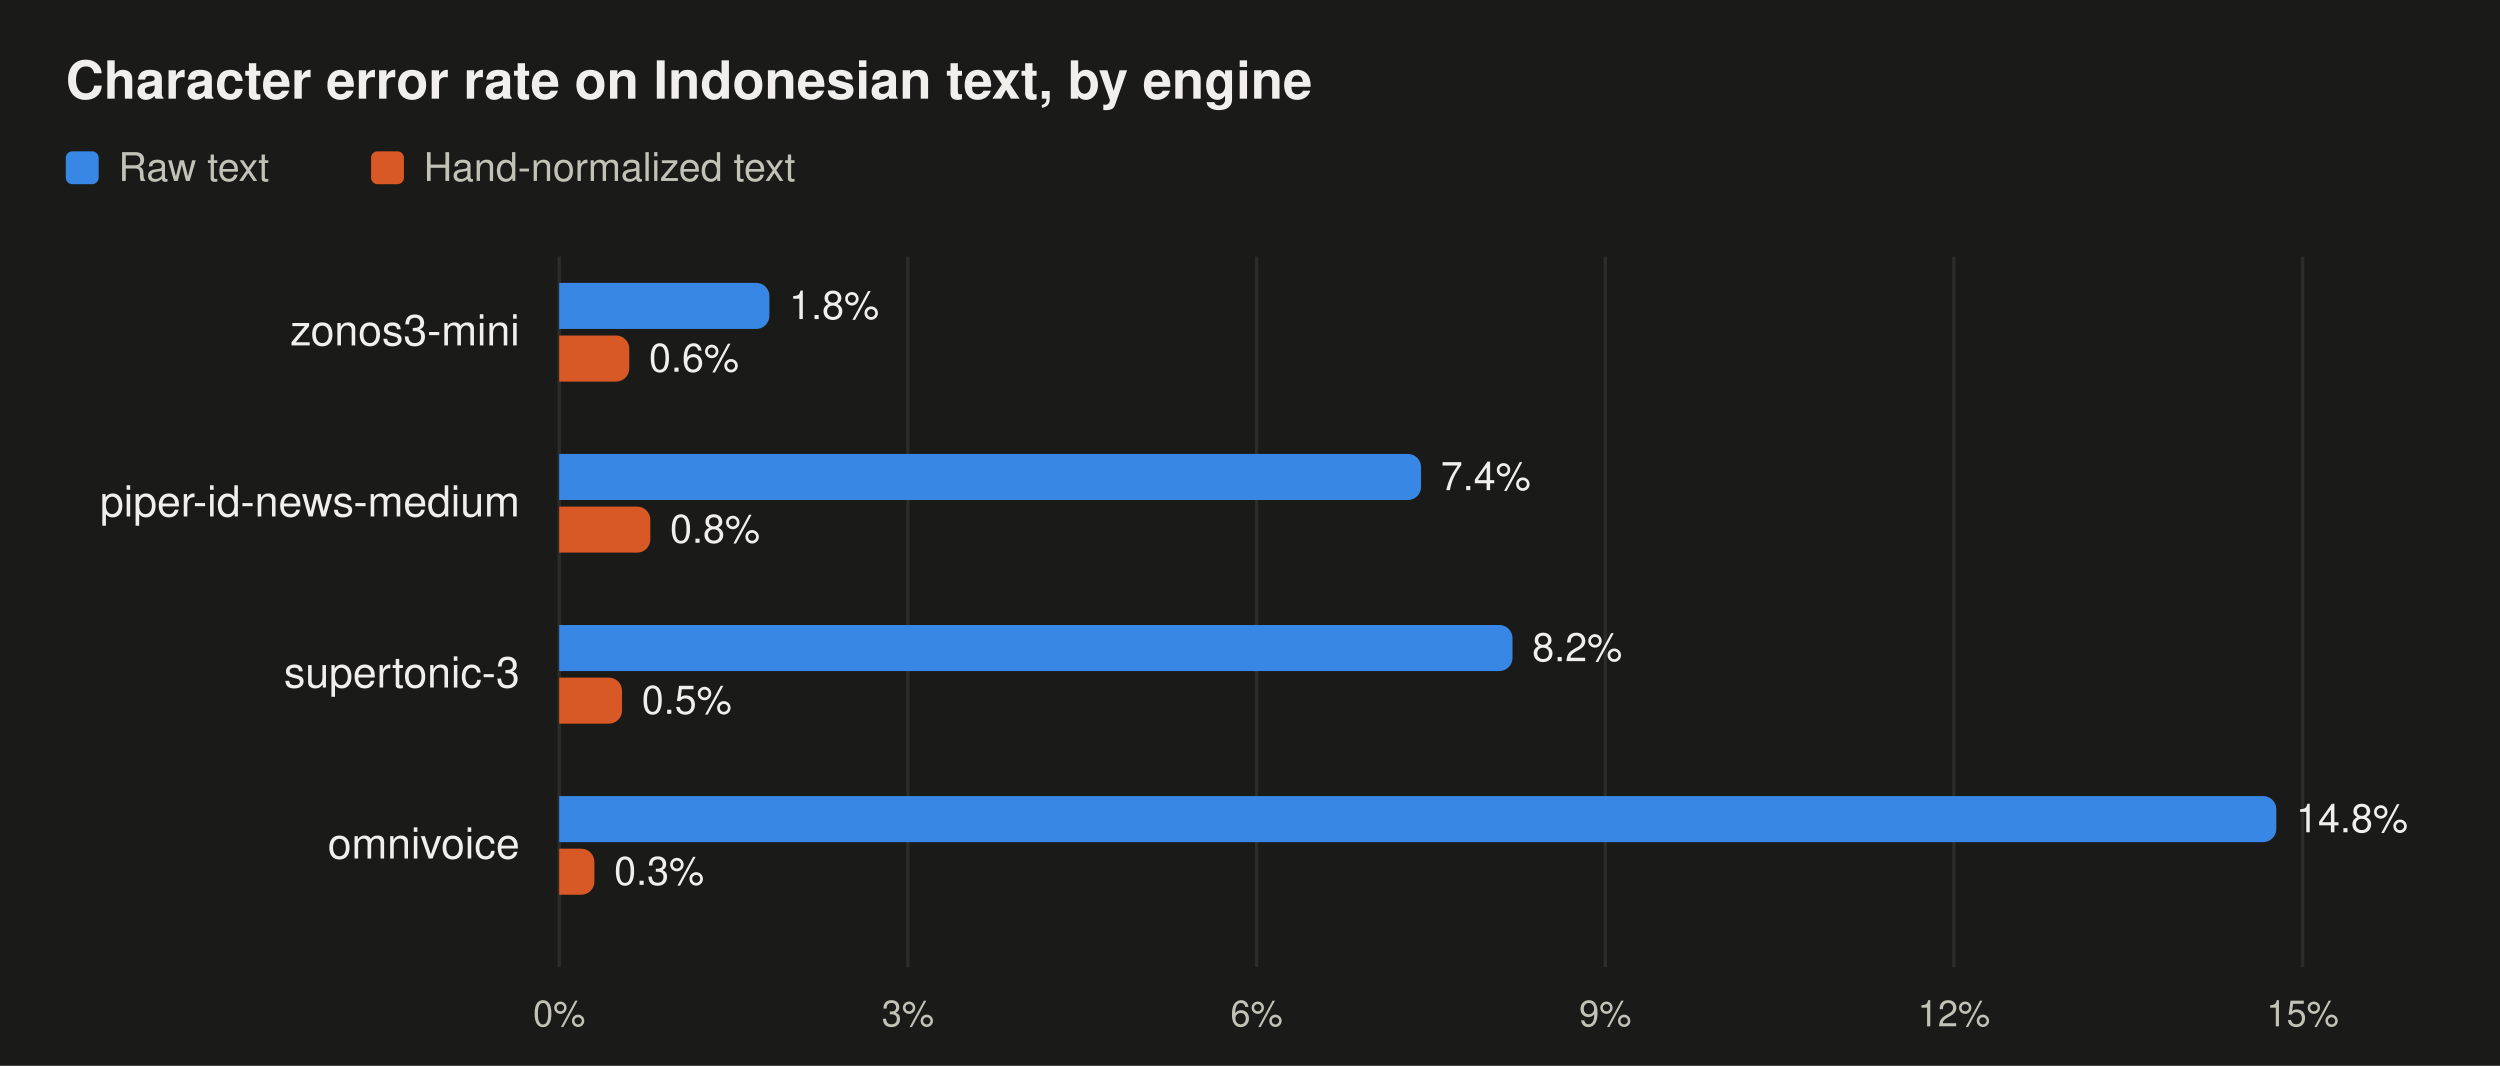
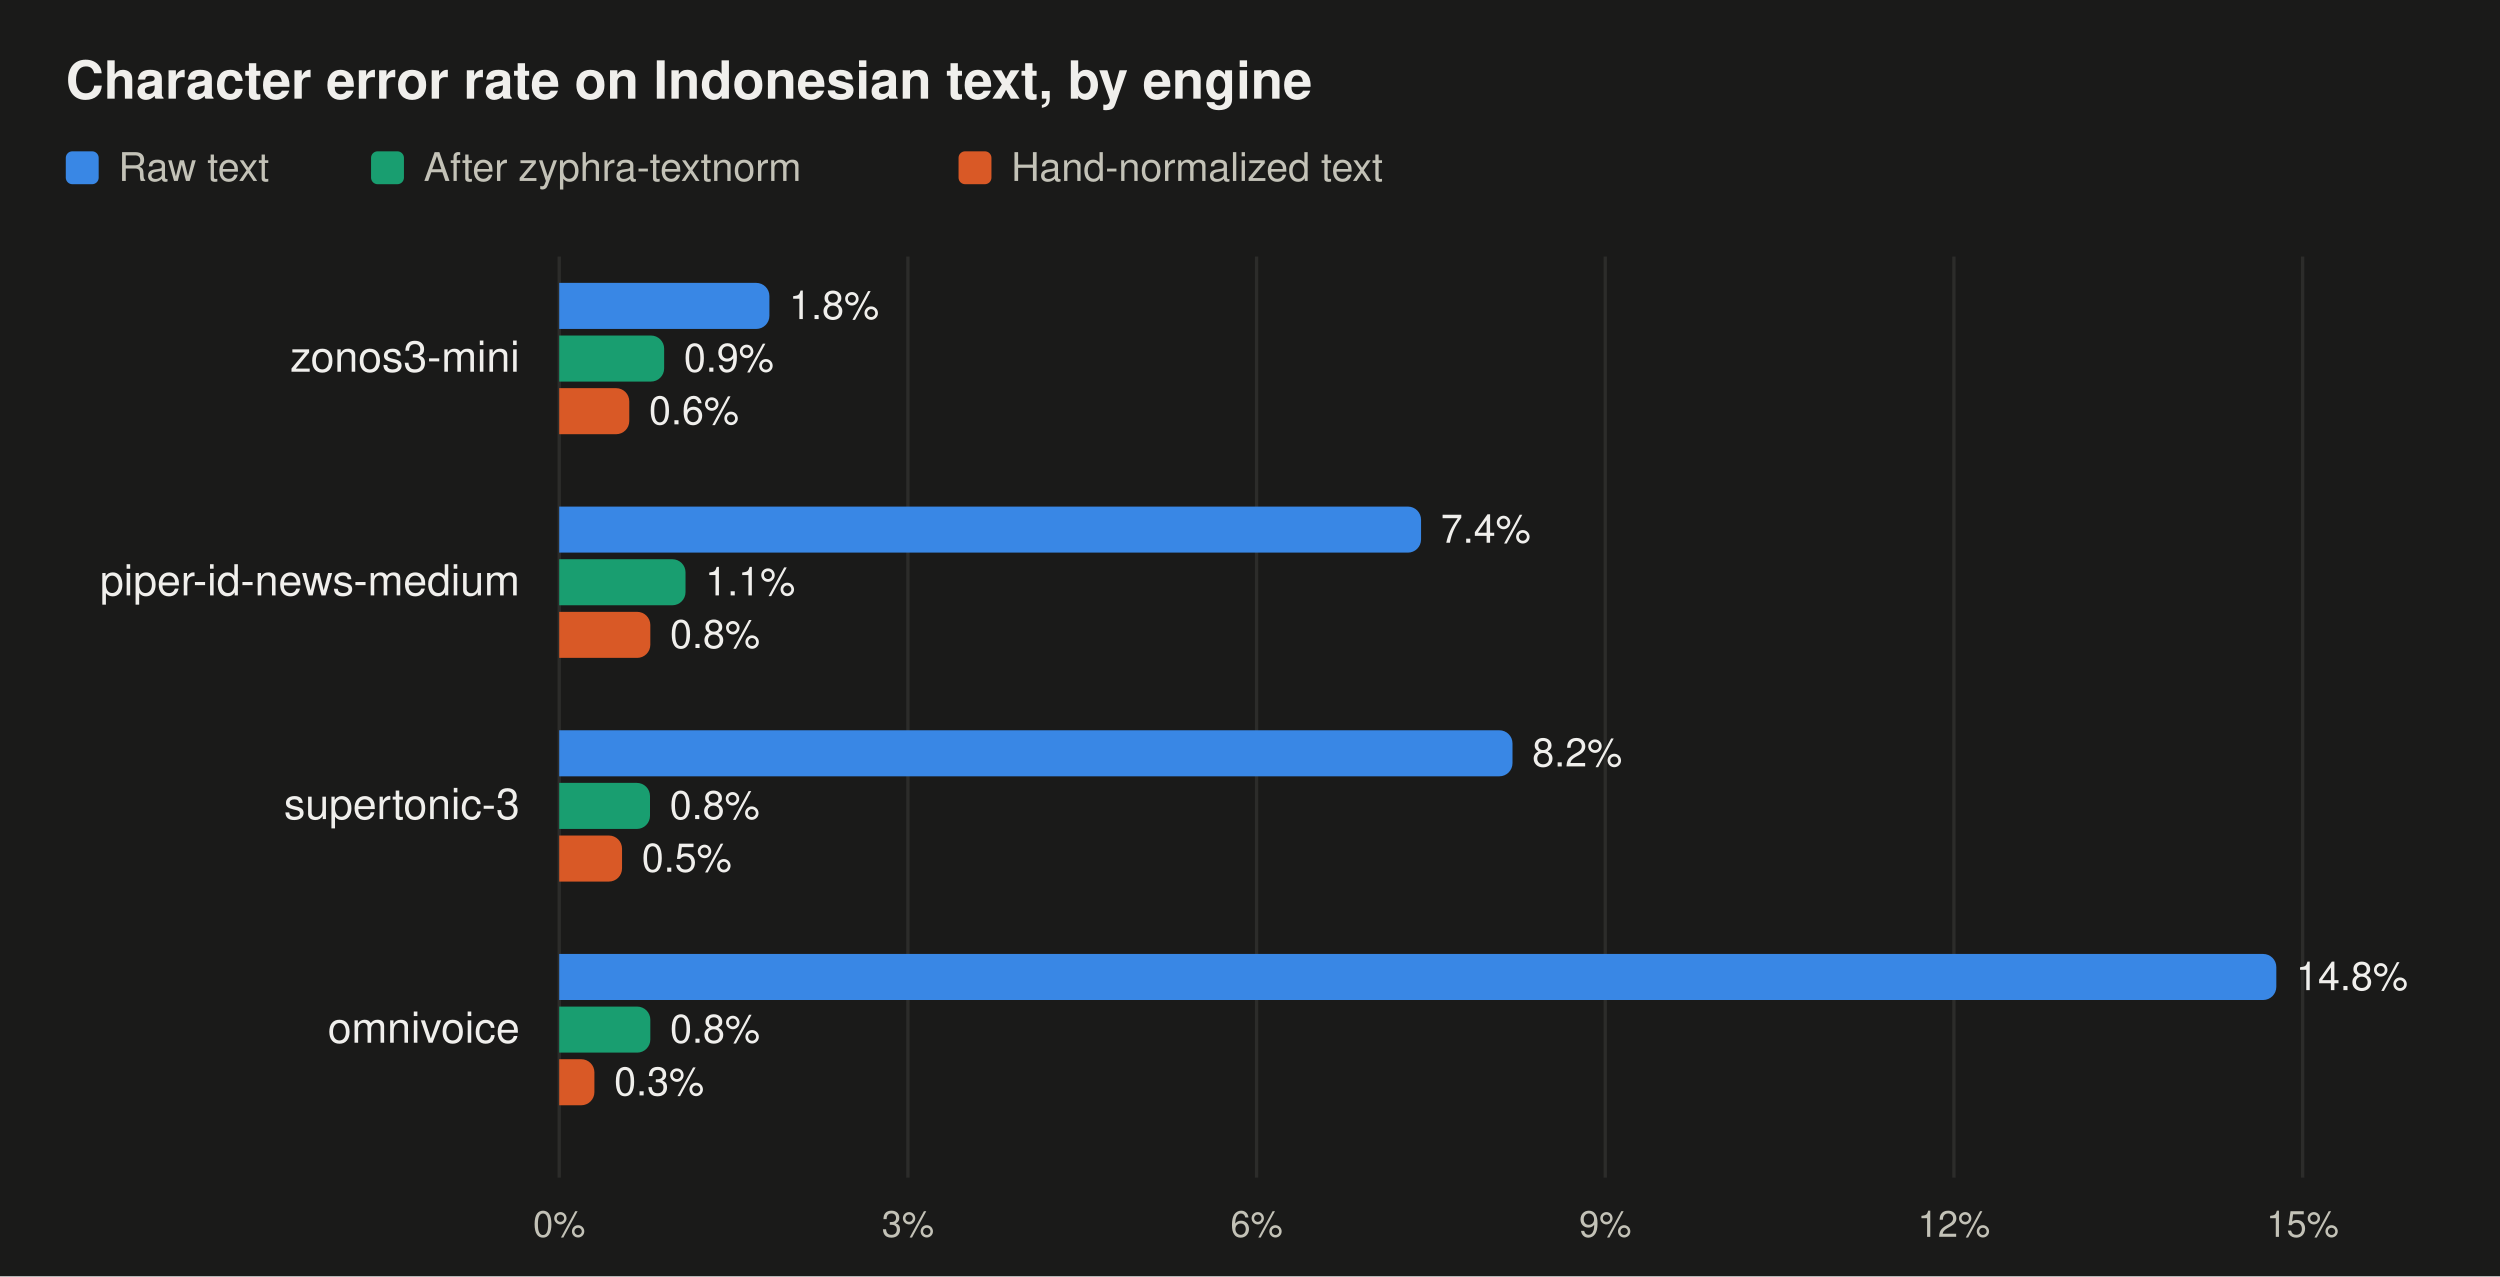
- <svg xmlns="http://www.w3.org/2000/svg" viewBox="0 0 760 324" width="760" height="324" role="img" aria-label="Character error rate per engine on raw and hand-normalized Indonesian text">
-   <rect width="760" height="324" fill="#1a1a19" />
+ <svg xmlns="http://www.w3.org/2000/svg" viewBox="0 0 760 388" width="760" height="388" role="img" aria-label="Character error rate per engine on raw, zyphra-textnorm and hand-normalized Indonesian text">
+   <rect width="760" height="388" fill="#1a1a19" />
  <text x="20" y="30" font-family="-apple-system, 'Segoe UI', Helvetica, Arial, sans-serif" font-size="16" font-weight="600" fill="#f0efec">Character error rate on Indonesian text, by engine</text>
  <rect x="20" y="46" width="10" height="10" rx="2" fill="#3987e5" />
  <text x="36" y="55" font-family="-apple-system, 'Segoe UI', Helvetica, Arial, sans-serif" font-size="12" fill="#c3c2b7">Raw text</text>
-   <rect x="112.8" y="46" width="10" height="10" rx="2" fill="#d95926" />
-   <text x="128.8" y="55" font-family="-apple-system, 'Segoe UI', Helvetica, Arial, sans-serif" font-size="12" fill="#c3c2b7">Hand-normalized text</text>
-   <line x1="170.0" y1="78" x2="170.0" y2="294" stroke="#2c2c2a" stroke-width="1" />
-   <text x="170.0" y="312" font-family="-apple-system, 'Segoe UI', Helvetica, Arial, sans-serif" font-size="11" text-anchor="middle" fill="#c3c2b7">0%</text>
-   <line x1="276.0" y1="78" x2="276.0" y2="294" stroke="#2c2c2a" stroke-width="1" />
-   <text x="276.0" y="312" font-family="-apple-system, 'Segoe UI', Helvetica, Arial, sans-serif" font-size="11" text-anchor="middle" fill="#c3c2b7">3%</text>
-   <line x1="382.0" y1="78" x2="382.0" y2="294" stroke="#2c2c2a" stroke-width="1" />
-   <text x="382.0" y="312" font-family="-apple-system, 'Segoe UI', Helvetica, Arial, sans-serif" font-size="11" text-anchor="middle" fill="#c3c2b7">6%</text>
-   <line x1="488.0" y1="78" x2="488.0" y2="294" stroke="#2c2c2a" stroke-width="1" />
-   <text x="488.0" y="312" font-family="-apple-system, 'Segoe UI', Helvetica, Arial, sans-serif" font-size="11" text-anchor="middle" fill="#c3c2b7">9%</text>
-   <line x1="594.0" y1="78" x2="594.0" y2="294" stroke="#2c2c2a" stroke-width="1" />
-   <text x="594.0" y="312" font-family="-apple-system, 'Segoe UI', Helvetica, Arial, sans-serif" font-size="11" text-anchor="middle" fill="#c3c2b7">12%</text>
-   <line x1="700.0" y1="78" x2="700.0" y2="294" stroke="#2c2c2a" stroke-width="1" />
-   <text x="700.0" y="312" font-family="-apple-system, 'Segoe UI', Helvetica, Arial, sans-serif" font-size="11" text-anchor="middle" fill="#c3c2b7">15%</text>
-   <text x="158" y="105.0" font-family="-apple-system, 'Segoe UI', Helvetica, Arial, sans-serif" font-size="13" text-anchor="end" fill="#f0efec">zonos3-mini</text>
+   <rect x="112.8" y="46" width="10" height="10" rx="2" fill="#199e70" />
+   <text x="128.8" y="55" font-family="-apple-system, 'Segoe UI', Helvetica, Arial, sans-serif" font-size="12" fill="#c3c2b7">After zyphra-textnorm</text>
+   <rect x="291.4" y="46" width="10" height="10" rx="2" fill="#d95926" />
+   <text x="307.4" y="55" font-family="-apple-system, 'Segoe UI', Helvetica, Arial, sans-serif" font-size="12" fill="#c3c2b7">Hand-normalized text</text>
+   <line x1="170.0" y1="78" x2="170.0" y2="358" stroke="#2c2c2a" stroke-width="1" />
+   <text x="170.0" y="376" font-family="-apple-system, 'Segoe UI', Helvetica, Arial, sans-serif" font-size="11" text-anchor="middle" fill="#c3c2b7">0%</text>
+   <line x1="276.0" y1="78" x2="276.0" y2="358" stroke="#2c2c2a" stroke-width="1" />
+   <text x="276.0" y="376" font-family="-apple-system, 'Segoe UI', Helvetica, Arial, sans-serif" font-size="11" text-anchor="middle" fill="#c3c2b7">3%</text>
+   <line x1="382.0" y1="78" x2="382.0" y2="358" stroke="#2c2c2a" stroke-width="1" />
+   <text x="382.0" y="376" font-family="-apple-system, 'Segoe UI', Helvetica, Arial, sans-serif" font-size="11" text-anchor="middle" fill="#c3c2b7">6%</text>
+   <line x1="488.0" y1="78" x2="488.0" y2="358" stroke="#2c2c2a" stroke-width="1" />
+   <text x="488.0" y="376" font-family="-apple-system, 'Segoe UI', Helvetica, Arial, sans-serif" font-size="11" text-anchor="middle" fill="#c3c2b7">9%</text>
+   <line x1="594.0" y1="78" x2="594.0" y2="358" stroke="#2c2c2a" stroke-width="1" />
+   <text x="594.0" y="376" font-family="-apple-system, 'Segoe UI', Helvetica, Arial, sans-serif" font-size="11" text-anchor="middle" fill="#c3c2b7">12%</text>
+   <line x1="700.0" y1="78" x2="700.0" y2="358" stroke="#2c2c2a" stroke-width="1" />
+   <text x="700.0" y="376" font-family="-apple-system, 'Segoe UI', Helvetica, Arial, sans-serif" font-size="11" text-anchor="middle" fill="#c3c2b7">15%</text>
+   <text x="158" y="113.0" font-family="-apple-system, 'Segoe UI', Helvetica, Arial, sans-serif" font-size="13" text-anchor="end" fill="#f0efec">zonos3-mini</text>
  <path d="M170,86 h59.9 a4.0,4.0 0 0 1 4.0,4.0 v6.0 a4.0,4.0 0 0 1 -4.0,4.0 h-59.9 z" fill="#3987e5" />
  <text x="239.9" y="97" font-family="-apple-system, 'Segoe UI', Helvetica, Arial, sans-serif" font-size="12" fill="#f0efec">1.8%</text>
-   <path d="M170,102 h17.3 a4.0,4.0 0 0 1 4.0,4.0 v6.0 a4.0,4.0 0 0 1 -4.0,4.0 h-17.3 z" fill="#d95926" />
-   <text x="197.3" y="113" font-family="-apple-system, 'Segoe UI', Helvetica, Arial, sans-serif" font-size="12" fill="#f0efec">0.6%</text>
-   <text x="158" y="157.0" font-family="-apple-system, 'Segoe UI', Helvetica, Arial, sans-serif" font-size="13" text-anchor="end" fill="#f0efec">piper-id-news-medium</text>
-   <path d="M170,138 h258.0 a4.0,4.0 0 0 1 4.0,4.0 v6.0 a4.0,4.0 0 0 1 -4.0,4.0 h-258.0 z" fill="#3987e5" />
-   <text x="438.0" y="149" font-family="-apple-system, 'Segoe UI', Helvetica, Arial, sans-serif" font-size="12" fill="#f0efec">7.4%</text>
-   <path d="M170,154 h23.7 a4.0,4.0 0 0 1 4.0,4.0 v6.0 a4.0,4.0 0 0 1 -4.0,4.0 h-23.7 z" fill="#d95926" />
-   <text x="203.7" y="165" font-family="-apple-system, 'Segoe UI', Helvetica, Arial, sans-serif" font-size="12" fill="#f0efec">0.8%</text>
-   <text x="158" y="209.0" font-family="-apple-system, 'Segoe UI', Helvetica, Arial, sans-serif" font-size="13" text-anchor="end" fill="#f0efec">supertonic-3</text>
-   <path d="M170,190 h285.8 a4.0,4.0 0 0 1 4.0,4.0 v6.0 a4.0,4.0 0 0 1 -4.0,4.0 h-285.8 z" fill="#3987e5" />
-   <text x="465.8" y="201" font-family="-apple-system, 'Segoe UI', Helvetica, Arial, sans-serif" font-size="12" fill="#f0efec">8.2%</text>
-   <path d="M170,206 h15.1 a4.0,4.0 0 0 1 4.0,4.0 v6.0 a4.0,4.0 0 0 1 -4.0,4.0 h-15.1 z" fill="#d95926" />
-   <text x="195.1" y="217" font-family="-apple-system, 'Segoe UI', Helvetica, Arial, sans-serif" font-size="12" fill="#f0efec">0.5%</text>
-   <text x="158" y="261.0" font-family="-apple-system, 'Segoe UI', Helvetica, Arial, sans-serif" font-size="13" text-anchor="end" fill="#f0efec">omnivoice</text>
-   <path d="M170,242 h518.0 a4.0,4.0 0 0 1 4.0,4.0 v6.0 a4.0,4.0 0 0 1 -4.0,4.0 h-518.0 z" fill="#3987e5" />
-   <text x="698.0" y="253" font-family="-apple-system, 'Segoe UI', Helvetica, Arial, sans-serif" font-size="12" fill="#f0efec">14.8%</text>
-   <path d="M170,258 h6.7 a4.0,4.0 0 0 1 4.0,4.0 v6.0 a4.0,4.0 0 0 1 -4.0,4.0 h-6.7 z" fill="#d95926" />
-   <text x="186.7" y="269" font-family="-apple-system, 'Segoe UI', Helvetica, Arial, sans-serif" font-size="12" fill="#f0efec">0.3%</text>
+   <path d="M170,102 h27.9 a4.0,4.0 0 0 1 4.0,4.0 v6.0 a4.0,4.0 0 0 1 -4.0,4.0 h-27.9 z" fill="#199e70" />
+   <text x="207.9" y="113" font-family="-apple-system, 'Segoe UI', Helvetica, Arial, sans-serif" font-size="12" fill="#f0efec">0.9%</text>
+   <path d="M170,118 h17.3 a4.0,4.0 0 0 1 4.0,4.0 v6.0 a4.0,4.0 0 0 1 -4.0,4.0 h-17.3 z" fill="#d95926" />
+   <text x="197.3" y="129" font-family="-apple-system, 'Segoe UI', Helvetica, Arial, sans-serif" font-size="12" fill="#f0efec">0.6%</text>
+   <text x="158" y="181.0" font-family="-apple-system, 'Segoe UI', Helvetica, Arial, sans-serif" font-size="13" text-anchor="end" fill="#f0efec">piper-id-news-medium</text>
+   <path d="M170,154 h258.0 a4.0,4.0 0 0 1 4.0,4.0 v6.0 a4.0,4.0 0 0 1 -4.0,4.0 h-258.0 z" fill="#3987e5" />
+   <text x="438.0" y="165" font-family="-apple-system, 'Segoe UI', Helvetica, Arial, sans-serif" font-size="12" fill="#f0efec">7.4%</text>
+   <path d="M170,170 h34.4 a4.0,4.0 0 0 1 4.0,4.0 v6.0 a4.0,4.0 0 0 1 -4.0,4.0 h-34.4 z" fill="#199e70" />
+   <text x="214.4" y="181" font-family="-apple-system, 'Segoe UI', Helvetica, Arial, sans-serif" font-size="12" fill="#f0efec">1.1%</text>
+   <path d="M170,186 h23.7 a4.0,4.0 0 0 1 4.0,4.0 v6.0 a4.0,4.0 0 0 1 -4.0,4.0 h-23.7 z" fill="#d95926" />
+   <text x="203.7" y="197" font-family="-apple-system, 'Segoe UI', Helvetica, Arial, sans-serif" font-size="12" fill="#f0efec">0.8%</text>
+   <text x="158" y="249.0" font-family="-apple-system, 'Segoe UI', Helvetica, Arial, sans-serif" font-size="13" text-anchor="end" fill="#f0efec">supertonic-3</text>
+   <path d="M170,222 h285.8 a4.0,4.0 0 0 1 4.0,4.0 v6.0 a4.0,4.0 0 0 1 -4.0,4.0 h-285.8 z" fill="#3987e5" />
+   <text x="465.8" y="233" font-family="-apple-system, 'Segoe UI', Helvetica, Arial, sans-serif" font-size="12" fill="#f0efec">8.2%</text>
+   <path d="M170,238 h23.6 a4.0,4.0 0 0 1 4.0,4.0 v6.0 a4.0,4.0 0 0 1 -4.0,4.0 h-23.6 z" fill="#199e70" />
+   <text x="203.6" y="249" font-family="-apple-system, 'Segoe UI', Helvetica, Arial, sans-serif" font-size="12" fill="#f0efec">0.8%</text>
+   <path d="M170,254 h15.1 a4.0,4.0 0 0 1 4.0,4.0 v6.0 a4.0,4.0 0 0 1 -4.0,4.0 h-15.1 z" fill="#d95926" />
+   <text x="195.1" y="265" font-family="-apple-system, 'Segoe UI', Helvetica, Arial, sans-serif" font-size="12" fill="#f0efec">0.5%</text>
+   <text x="158" y="317.0" font-family="-apple-system, 'Segoe UI', Helvetica, Arial, sans-serif" font-size="13" text-anchor="end" fill="#f0efec">omnivoice</text>
+   <path d="M170,290 h518.0 a4.0,4.0 0 0 1 4.0,4.0 v6.0 a4.0,4.0 0 0 1 -4.0,4.0 h-518.0 z" fill="#3987e5" />
+   <text x="698.0" y="301" font-family="-apple-system, 'Segoe UI', Helvetica, Arial, sans-serif" font-size="12" fill="#f0efec">14.8%</text>
+   <path d="M170,306 h23.7 a4.0,4.0 0 0 1 4.0,4.0 v6.0 a4.0,4.0 0 0 1 -4.0,4.0 h-23.7 z" fill="#199e70" />
+   <text x="203.7" y="317" font-family="-apple-system, 'Segoe UI', Helvetica, Arial, sans-serif" font-size="12" fill="#f0efec">0.8%</text>
+   <path d="M170,322 h6.7 a4.0,4.0 0 0 1 4.0,4.0 v6.0 a4.0,4.0 0 0 1 -4.0,4.0 h-6.7 z" fill="#d95926" />
+   <text x="186.7" y="333" font-family="-apple-system, 'Segoe UI', Helvetica, Arial, sans-serif" font-size="12" fill="#f0efec">0.3%</text>
</svg>
